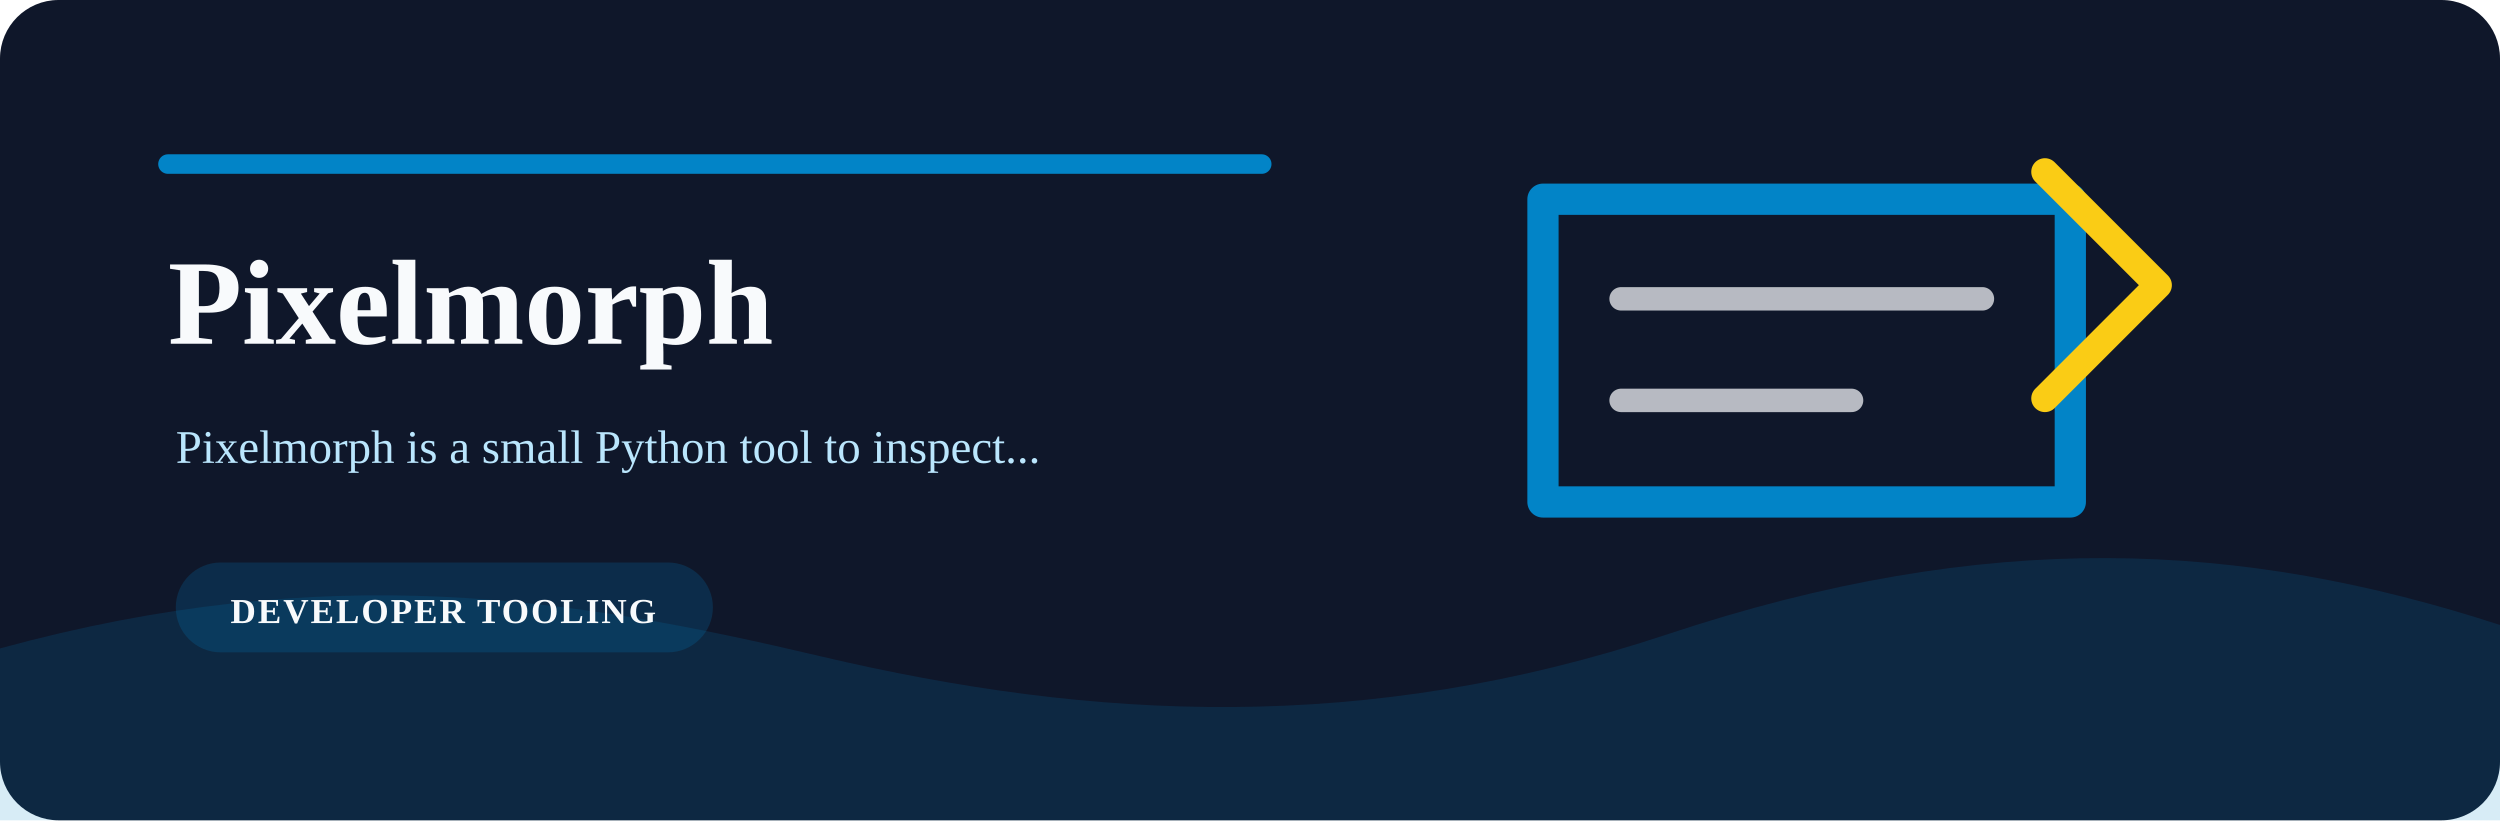
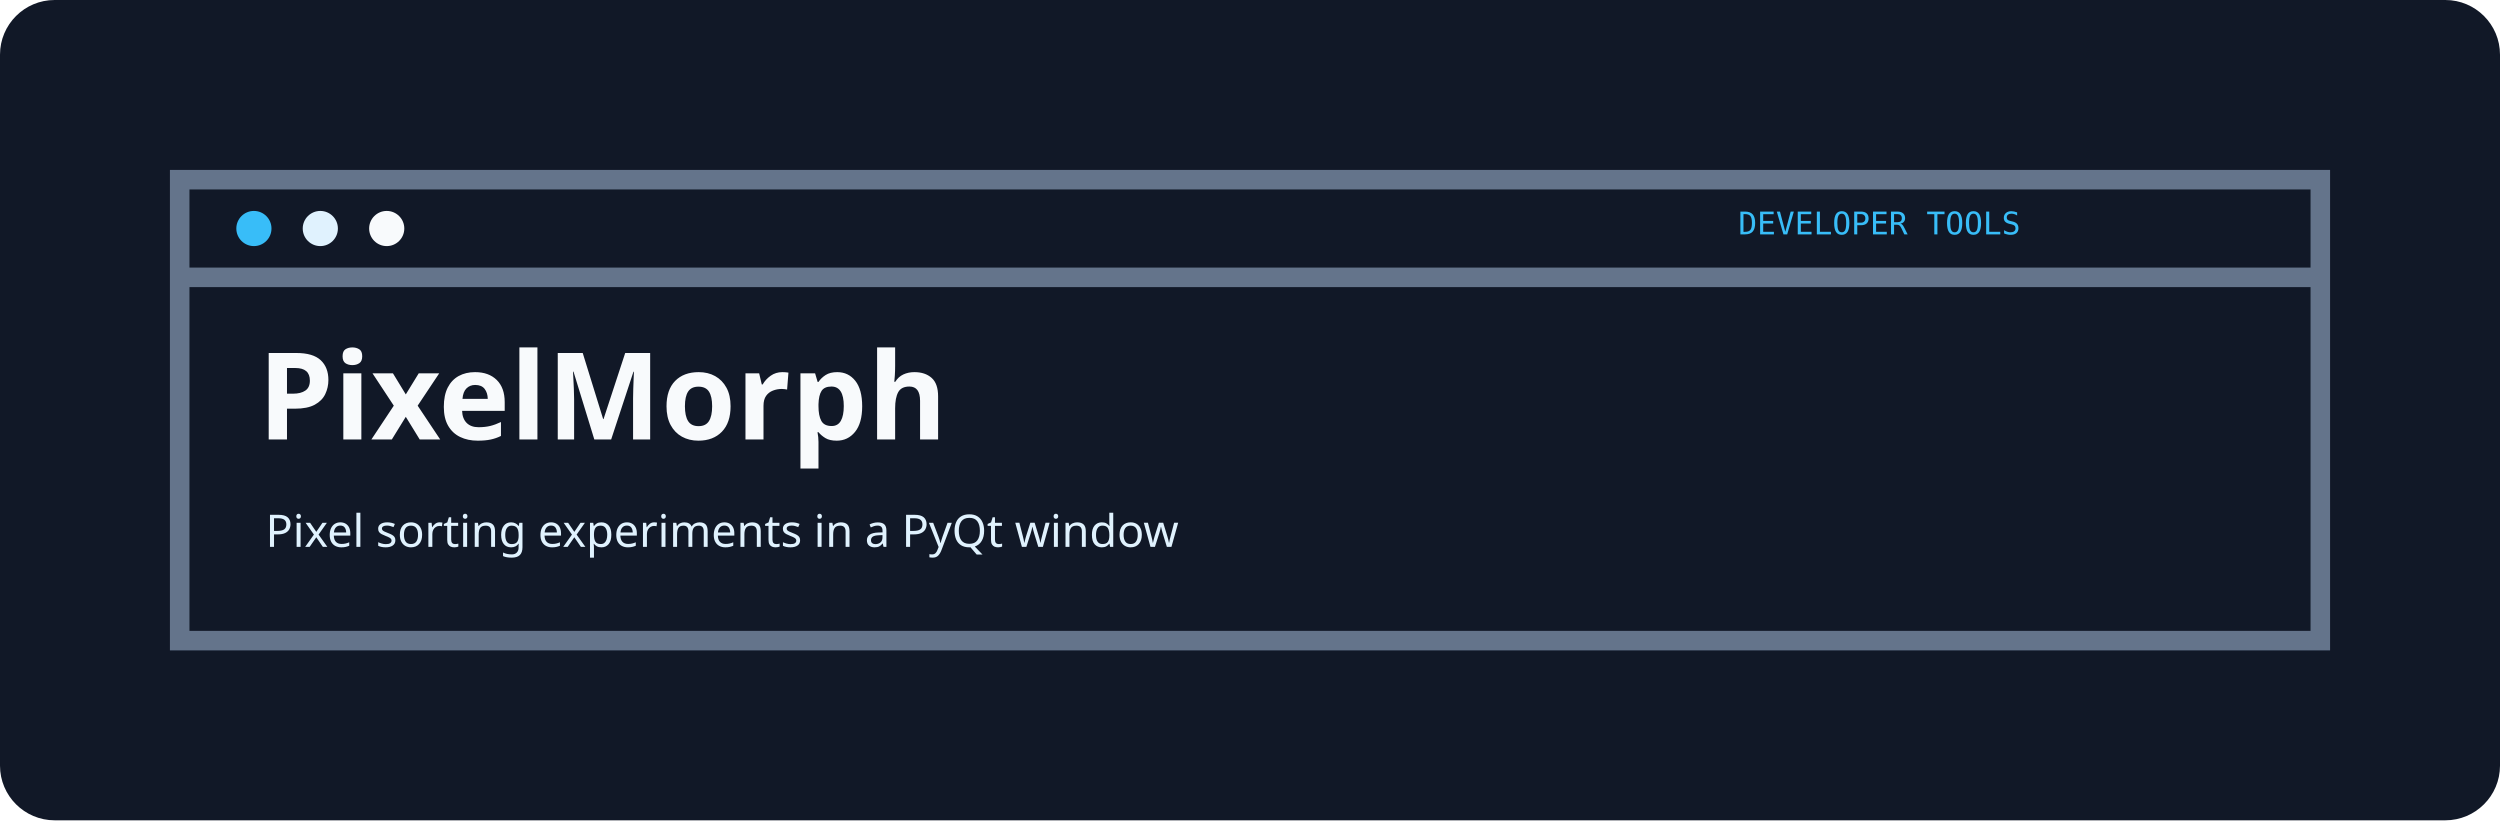
- <svg xmlns="http://www.w3.org/2000/svg" width="1280" height="420" viewBox="0 0 1280 420" fill="none" role="img" aria-label="Pixelmorph project cover">
-   <rect width="1280" height="420" rx="30" fill="#0f172a" />
-   <path d="M0 332C168 286 293 306 420 336C560 369 699 376 853 325C1018 270 1148 277 1280 320V420H0V332Z" fill="#0284c7" opacity=".16" />
-   <path d="M86 84h560" stroke="#0284c7" stroke-width="10" stroke-linecap="round" />
-   <text x="86" y="176" fill="#f8fafc" font-family="Source Sans 3, ui-sans-serif, system-ui" font-size="62" font-weight="800">Pixelmorph</text>
-   <text x="90" y="237" fill="#bae6fd" font-family="Source Sans 3, ui-sans-serif, system-ui" font-size="24" font-weight="500">Pixelmorph is a small Python tool to inspect...</text>
-   <rect x="90" y="288" width="275" height="46" rx="23" fill="#0284c7" opacity=".20" />
-   <text x="118" y="319" fill="#f8fafc" font-family="Source Sans 3, ui-sans-serif, system-ui" font-size="18" font-weight="800" letter-spacing="1">DEVELOPER TOOLING</text>
-   <path d="M790 102h270v155H790z" fill="none" stroke="#0284c7" stroke-width="16" stroke-linejoin="round" />
-   <path d="M830 153h185M830 205h118" stroke="#f8fafc" stroke-width="12" stroke-linecap="round" opacity=".72" />
-   <path d="M1047 88l58 58-58 58" fill="none" stroke="#facc15" stroke-width="14" stroke-linecap="round" stroke-linejoin="round" />
+ <svg xmlns="http://www.w3.org/2000/svg" width="1280" height="420" viewBox="0 0 1280 420" fill="none" role="img" aria-label="PixelMorph cover">
+   <rect width="1280" height="420" rx="28" fill="#111827" />
+   <path d="M92 92h1096v236H92z" fill="none" stroke="#64748b" stroke-width="10" />
+   <path d="M92 142h1096" stroke="#64748b" stroke-width="10" />
+   <circle cx="130" cy="117" r="9" fill="#38bdf8" />
+   <circle cx="164" cy="117" r="9" fill="#e0f2fe" />
+   <circle cx="198" cy="117" r="9" fill="#f8fafc" />
+   <text x="132" y="225" fill="#f8fafc" font-family="Sora, ui-sans-serif, system-ui" font-size="62" font-weight="800">PixelMorph</text>
+   <text x="136" y="280" fill="#e0f2fe" font-family="Sora, ui-sans-serif, system-ui" font-size="23">Pixel sorting experiments in a PyQt window</text>
+   <text x="890" y="120" fill="#38bdf8" font-family="ui-monospace, SFMono-Regular, Menlo, monospace" font-size="16">DEVELOPER TOOLS</text>
</svg>
